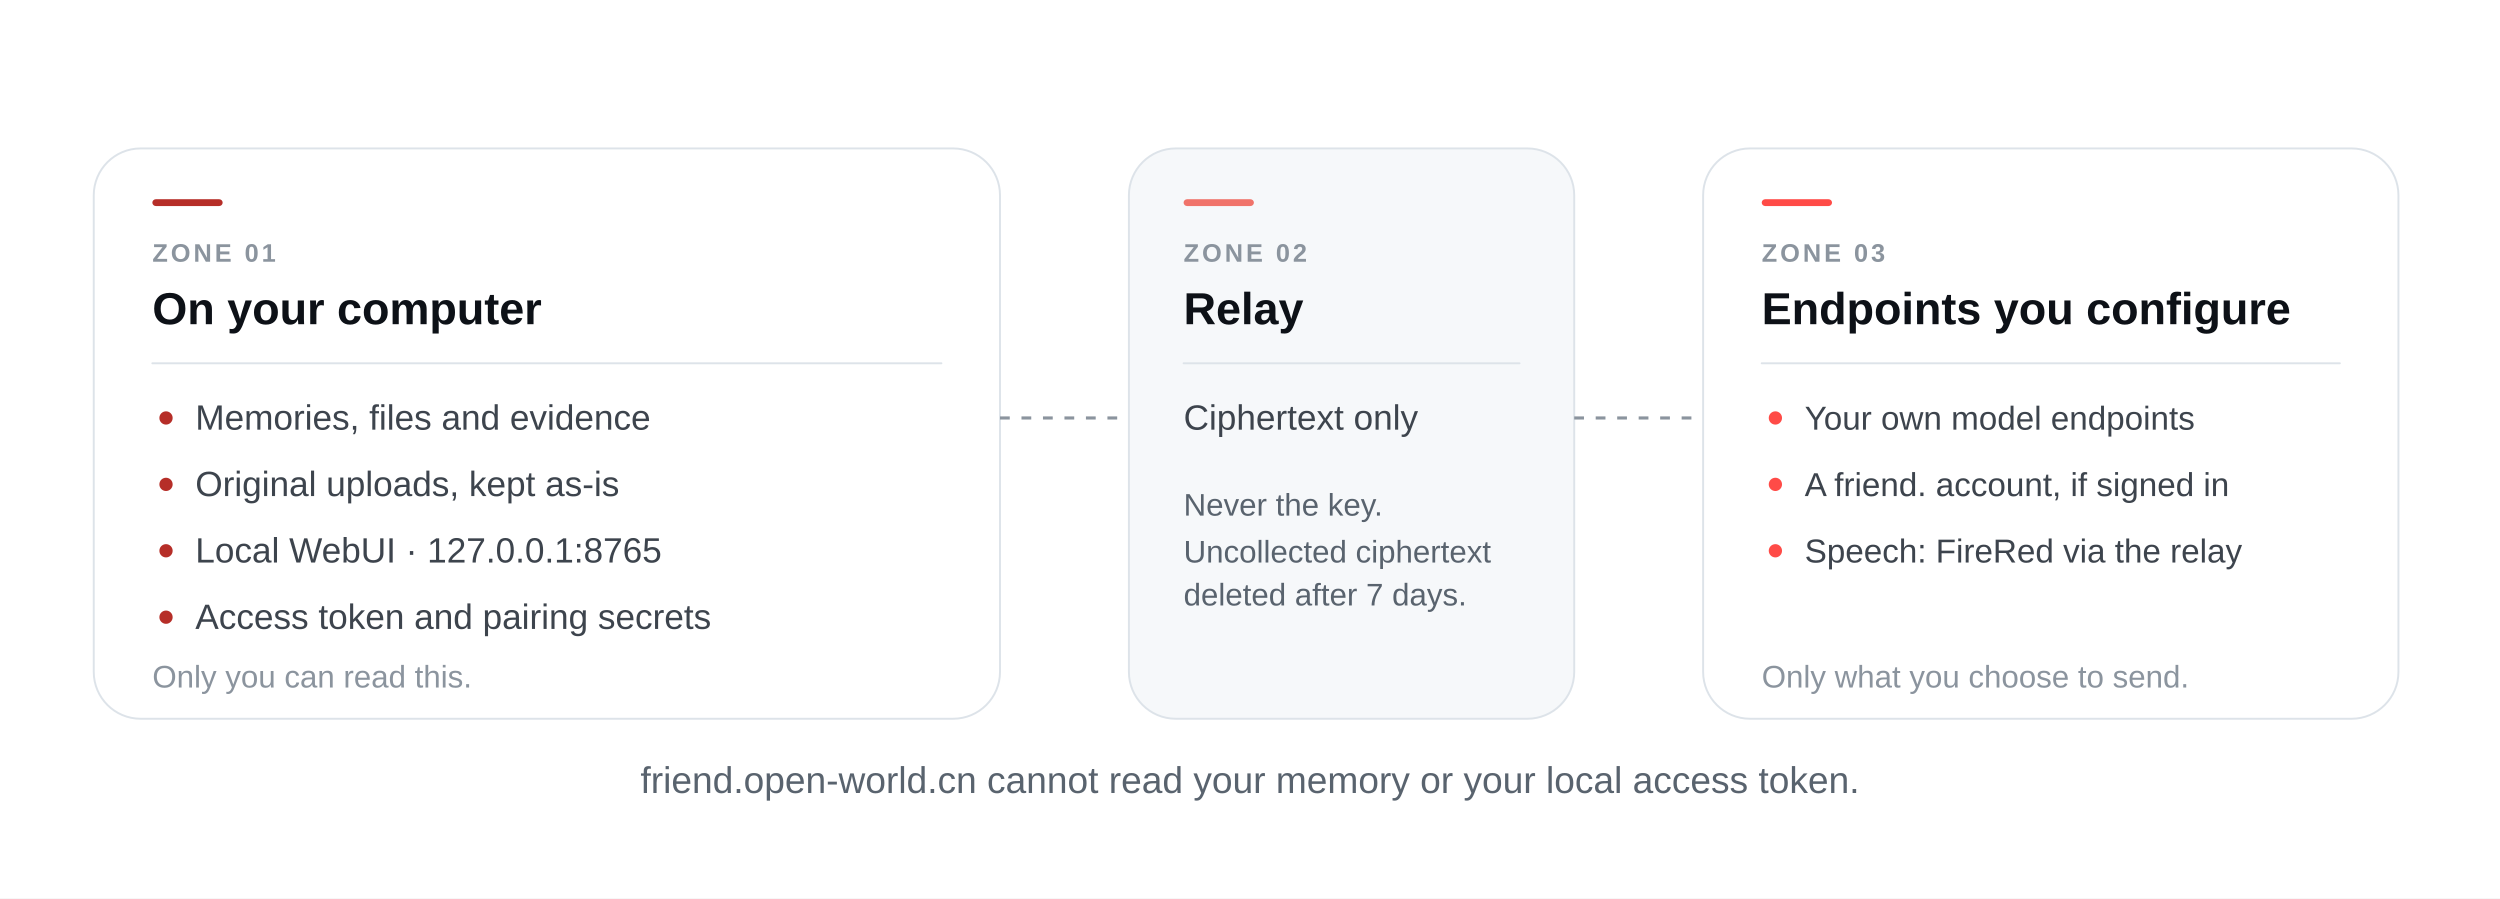
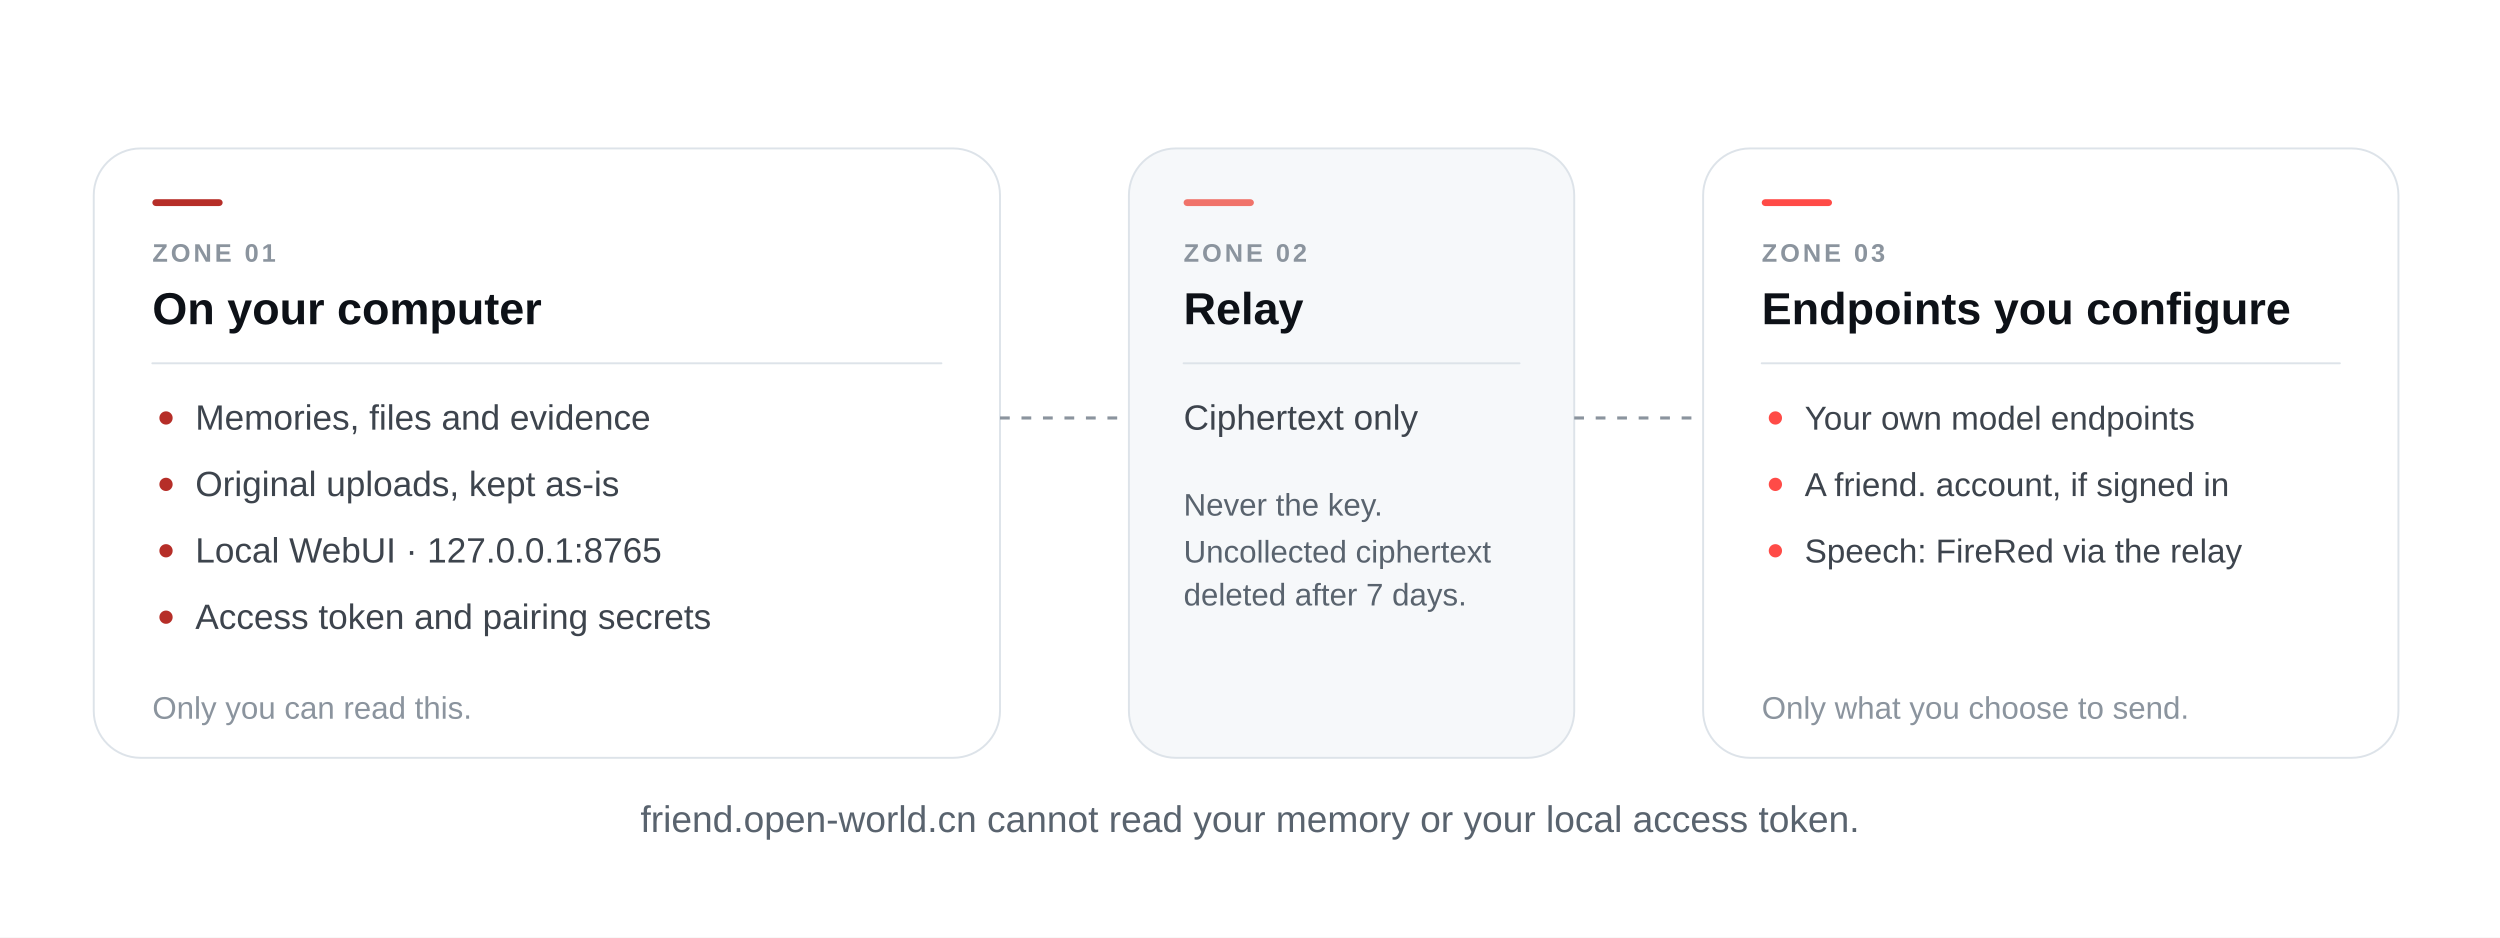
- <svg xmlns="http://www.w3.org/2000/svg" viewBox="0 0 1280 460" width="1280" height="460" role="img" aria-label="Data boundary map: memory and evidence stay on your computer; the relay only ever handles ciphertext; model processing goes only to endpoints you configure.">
+ <svg xmlns="http://www.w3.org/2000/svg" viewBox="0 0 1280 480" width="1280" height="480" role="img" aria-label="Data boundary map: memory and evidence stay on your computer; the relay only ever handles ciphertext; model processing goes only to endpoints you configure.">
  <defs>
    <radialGradient id="halo" cx="50%" cy="50%" r="50%">
      <stop offset="0" stop-color="#FF7A70" stop-opacity=".55" />
      <stop offset=".45" stop-color="#FF7A70" stop-opacity=".18" />
      <stop offset="1" stop-color="#FF7A70" stop-opacity="0" />
    </radialGradient>
    <linearGradient id="cardGrad" x1="0" y1="0" x2="0" y2="1">
      <stop offset="0" stop-color="#FFFFFF" />
      <stop offset="1" stop-color="#FFFFFF" />
    </linearGradient>
    <linearGradient id="cardAltGrad" x1="0" y1="0" x2="0" y2="1">
      <stop offset="0" stop-color="#F6F8FA" />
      <stop offset="1" stop-color="#F6F8FA" />
    </linearGradient>
    <filter id="soft" x="-30%" y="-30%" width="160%" height="180%">
      <feDropShadow dx="0" dy="8" stdDeviation="14" flood-color="rgba(31,35,40,.13)" flood-opacity="1" />
    </filter>
    <filter id="softSm" x="-30%" y="-30%" width="160%" height="180%">
      <feDropShadow dx="0" dy="4" stdDeviation="7" flood-color="rgba(31,35,40,.13)" flood-opacity=".8" />
    </filter>
  </defs>
  <style>
  .s{font-family:-apple-system, BlinkMacSystemFont, 'Segoe UI Variable Display', 'Segoe UI', 'Helvetica Neue', Arial, 'Microsoft YaHei', 'PingFang SC', 'Hiragino Sans GB', 'Noto Sans CJK SC', sans-serif}
  .m{font-family:ui-monospace, SFMono-Regular, 'SF Mono', Menlo, Consolas, 'Liberation Mono', 'Microsoft YaHei', monospace}
  .rise{opacity:0;animation:rise .9s cubic-bezier(.16,.84,.32,1) both}
  @keyframes rise{from{opacity:0;transform:translateY(14px);filter:blur(6px)}to{opacity:1;transform:none;filter:blur(0)}}
  @keyframes breathe{0%,100%{opacity:.45;transform:scale(.96)}50%{opacity:.9;transform:scale(1.05)}}
  @keyframes breathe2{
    0%{opacity:.05;transform:scale(.93);animation-timing-function:cubic-bezier(.66,0,.34,1)}
    18%{opacity:.12;transform:scale(1.03);animation-timing-function:cubic-bezier(.37,0,.63,1)}
    34%{opacity:.07;transform:scale(.99);animation-timing-function:cubic-bezier(.45,0,.55,1)}
    57%{opacity:.15;transform:scale(1.085);animation-timing-function:cubic-bezier(.3,0,.7,1)}
    72%{opacity:.088;transform:scale(1.008);animation-timing-function:cubic-bezier(.6,0,.4,1)}
    88%{opacity:.126;transform:scale(1.052);animation-timing-function:cubic-bezier(.5,0,.5,1)}
    100%{opacity:.05;transform:scale(.93)}
  }
  @keyframes twinkle{0%,100%{opacity:.12}50%{opacity:.5}}
  .tw{animation:twinkle 9s ease-in-out infinite}
  .snr{animation:snr 5.4s cubic-bezier(.16,.84,.32,1) infinite;transform-box:fill-box;transform-origin:center}
  @keyframes snr{0%{transform:scale(.5);opacity:.55}65%{opacity:0}100%{transform:scale(1.6);opacity:0}}
  .swp{animation-timing-function:cubic-bezier(.83,0,.17,1);animation-iteration-count:infinite;opacity:0}
  .march{animation:march 1.65s linear infinite}
  .dp{animation:dotpulse 2.6s ease-in-out infinite}
  @keyframes dotpulse{0%,100%{opacity:.42}50%{opacity:1}}
  @keyframes march{to{stroke-dashoffset:-24}}
  .scan{animation:scan 4s cubic-bezier(.83,0,.17,1) infinite;opacity:0}
  @keyframes scan{0%{transform:translateX(0);opacity:0}8%{opacity:1}88%{opacity:1}100%{transform:translateX(1140px);opacity:0}}
  @media (prefers-reduced-motion: reduce){
    .rise{animation:none!important;opacity:1!important;filter:none!important;transform:none!important}
    .tw{animation:none!important;opacity:.55!important}
    .snr,.swp,.scan{animation:none!important;opacity:0!important}
    .march{animation:none!important}
    .dp{animation:none!important;opacity:1!important}
  }</style>
-   <rect width="1280" height="460" fill="#FFFFFF" />
-   <rect x="48" y="76" width="464" height="292" rx="24" fill="#FFFFFF" stroke="#DDE3E9" stroke-width="1" />
+   <rect width="1280" height="480" fill="#FFFFFF" />
+   <rect x="48" y="76" width="464" height="312" rx="24" fill="#FFFFFF" stroke="#DDE3E9" stroke-width="1" />
  <rect x="78" y="102" width="36" height="3.5" rx="1.8" fill="#B62E28" />
  <text x="78" y="134" font-size="13" font-weight="700" fill="#8B949E" letter-spacing="1.5" class="s">ZONE 01</text>
  <text x="78" y="166" font-size="23" font-weight="650" fill="#0D1117" class="s">On your computer</text>
  <line x1="78" y1="186" x2="482" y2="186" stroke="#DDE3E9" stroke-width="1" stroke-linecap="round" />
  <circle cx="85" cy="214" r="3.4" fill="#B62E28" />
  <text x="100" y="220" font-size="18" font-weight="400" fill="#3D444D" class="s">Memories, files and evidence</text>
  <circle cx="85" cy="248" r="3.4" fill="#B62E28" />
  <text x="100" y="254" font-size="18" font-weight="400" fill="#3D444D" class="s">Original uploads, kept as-is</text>
  <circle cx="85" cy="282" r="3.4" fill="#B62E28" />
  <text x="100" y="288" font-size="18" font-weight="400" fill="#3D444D" class="s">Local WebUI · 127.0.0.1:8765</text>
  <circle cx="85" cy="316" r="3.4" fill="#B62E28" />
  <text x="100" y="322" font-size="18" font-weight="400" fill="#3D444D" class="s">Access token and pairing secrets</text>
-   <text x="78" y="352" font-size="16" font-weight="500" fill="#8B949E" class="s">Only you can read this.</text>
-   <rect x="578" y="76" width="228" height="292" rx="24" fill="#F6F8FA" stroke="#DDE3E9" stroke-width="1" />
+   <text x="78" y="368" font-size="16" font-weight="500" fill="#8B949E" class="s">Only you can read this.</text>
+   <rect x="578" y="76" width="228" height="312" rx="24" fill="#F6F8FA" stroke="#DDE3E9" stroke-width="1" />
  <rect x="606" y="102" width="36" height="3.5" rx="1.8" fill="#F0736A" />
  <text x="606" y="134" font-size="13" font-weight="700" fill="#8B949E" letter-spacing="1.5" class="s">ZONE 02</text>
  <text x="606" y="166" font-size="23" font-weight="650" fill="#0D1117" class="s">Relay</text>
  <line x1="606" y1="186" x2="778" y2="186" stroke="#DDE3E9" stroke-width="1" stroke-linecap="round" />
  <text x="606" y="220" font-size="18" font-weight="400" fill="#3D444D" class="s">Ciphertext only</text>
  <text x="606" y="264" font-size="16" font-weight="400" fill="#59636E" class="s">Never the key.</text>
  <text x="606" y="288" font-size="16" font-weight="400" fill="#59636E" class="s">Uncollected ciphertext</text>
  <text x="606" y="310" font-size="16" font-weight="400" fill="#59636E" class="s">deleted after 7 days.</text>
-   <rect x="872" y="76" width="356" height="292" rx="24" fill="#FFFFFF" stroke="#DDE3E9" stroke-width="1" />
+   <rect x="872" y="76" width="356" height="312" rx="24" fill="#FFFFFF" stroke="#DDE3E9" stroke-width="1" />
  <rect x="902" y="102" width="36" height="3.5" rx="1.8" fill="#FF4B47" />
  <text x="902" y="134" font-size="13" font-weight="700" fill="#8B949E" letter-spacing="1.5" class="s">ZONE 03</text>
  <text x="902" y="166" font-size="23" font-weight="650" fill="#0D1117" class="s">Endpoints you configure</text>
  <line x1="902" y1="186" x2="1198" y2="186" stroke="#DDE3E9" stroke-width="1" stroke-linecap="round" />
  <circle cx="909" cy="214" r="3.4" fill="#FF4B47" />
  <text x="924" y="220" font-size="17" font-weight="400" fill="#3D444D" class="s">Your own model endpoints</text>
  <circle cx="909" cy="248" r="3.4" fill="#FF4B47" />
  <text x="924" y="254" font-size="17" font-weight="400" fill="#3D444D" class="s">A friend. account, if signed in</text>
  <circle cx="909" cy="282" r="3.4" fill="#FF4B47" />
  <text x="924" y="288" font-size="17" font-weight="400" fill="#3D444D" class="s">Speech: FireRed via the relay</text>
-   <text x="902" y="352" font-size="16" font-weight="500" fill="#8B949E" class="s">Only what you choose to send.</text>
+   <text x="902" y="368" font-size="16" font-weight="500" fill="#8B949E" class="s">Only what you choose to send.</text>
  <line x1="512" y1="214" x2="578" y2="214" stroke="#8B949E" stroke-width="1.6" stroke-dasharray="5 6" class="march" />
  <line x1="806" y1="214" x2="872" y2="214" stroke="#8B949E" stroke-width="1.6" stroke-dasharray="5 6" class="march" />
-   <text x="640" y="406" font-size="19" font-weight="400" fill="#59636E" text-anchor="middle" class="s">friend.open-world.cn cannot read your memory or your local access token.</text>
+   <text x="640" y="426" font-size="19" font-weight="400" fill="#59636E" text-anchor="middle" class="s">friend.open-world.cn cannot read your memory or your local access token.</text>
</svg>
